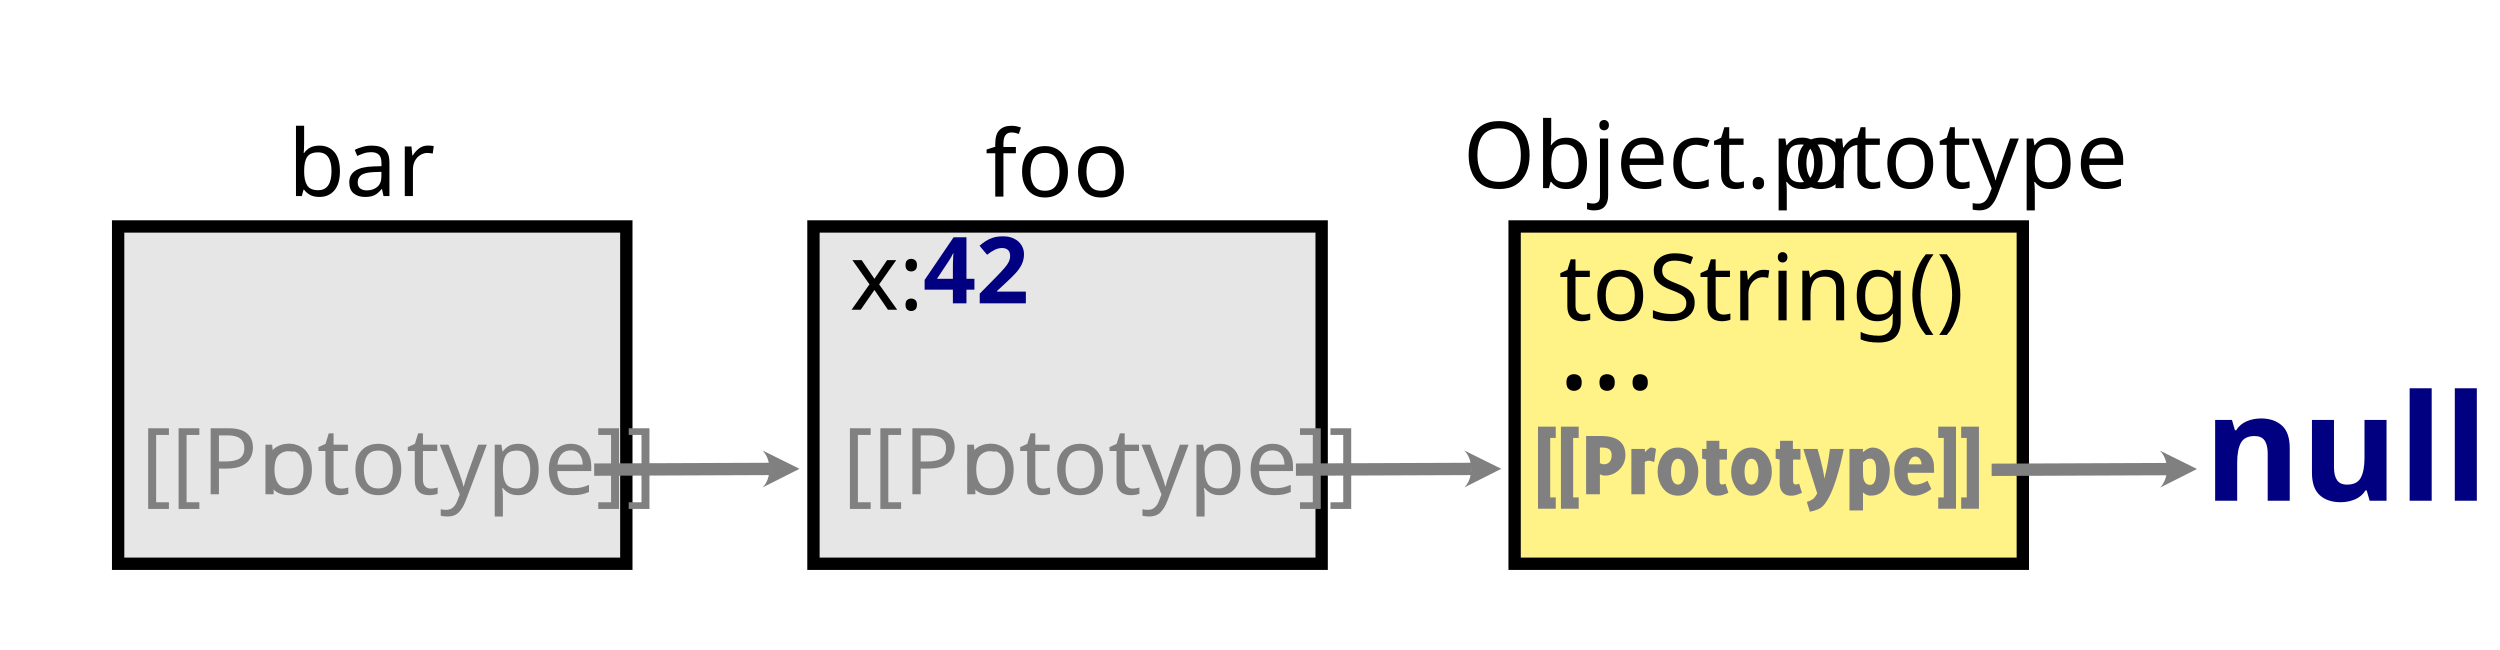
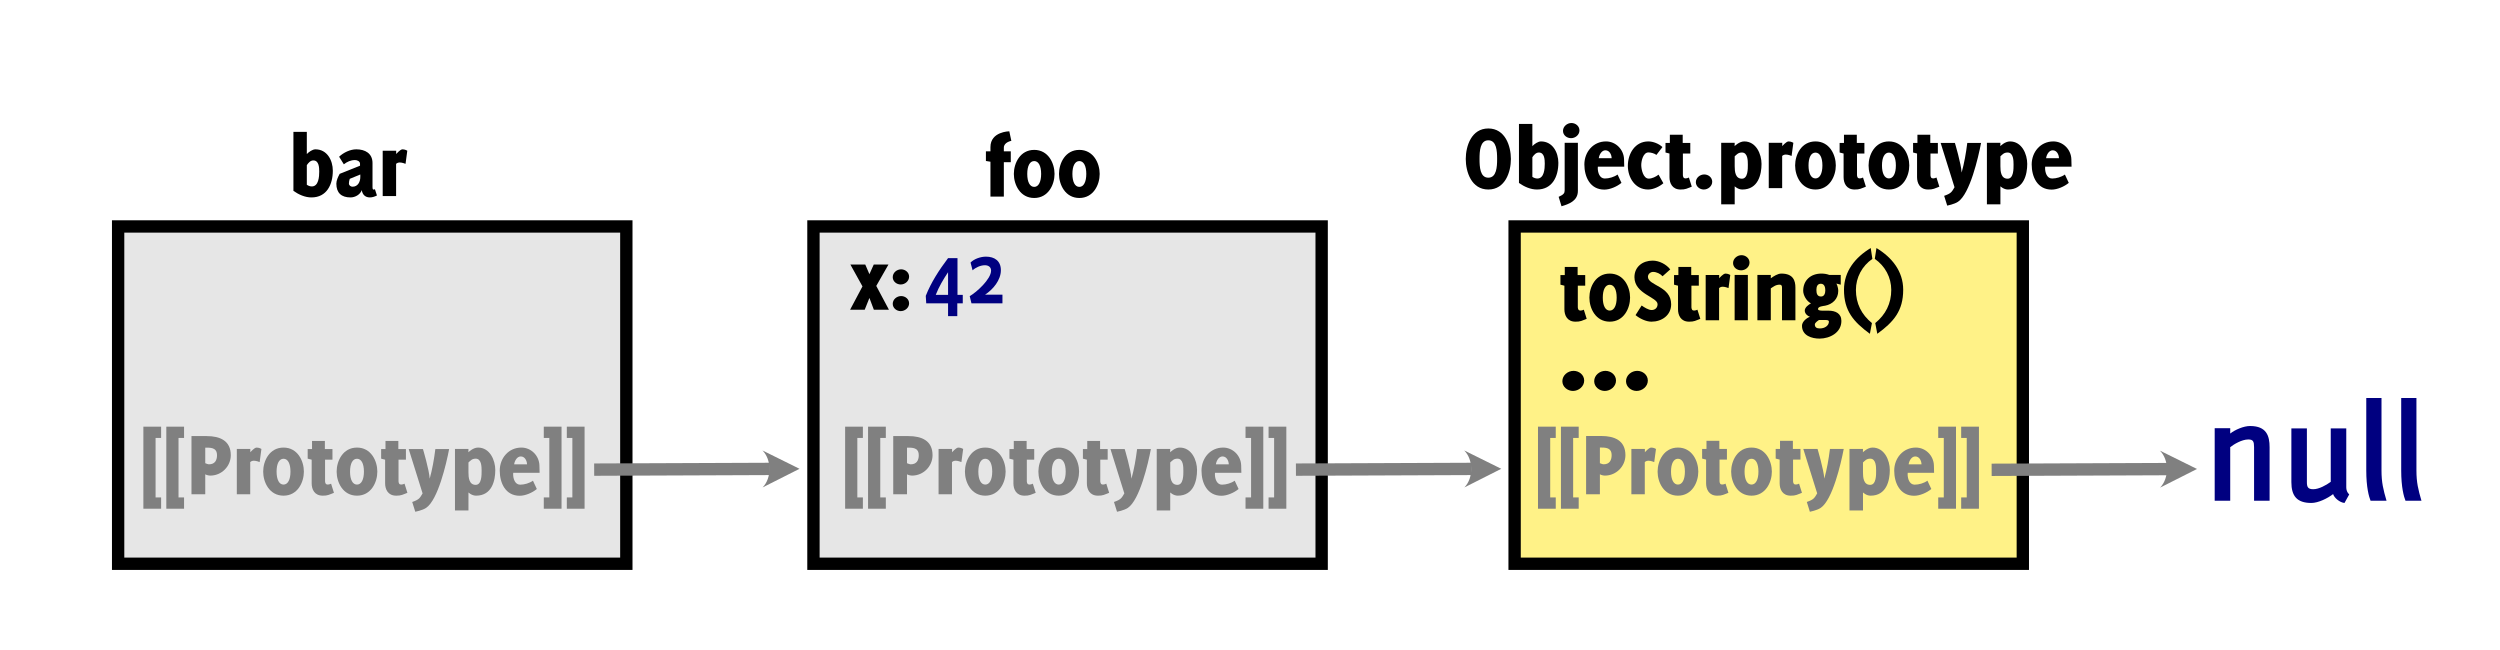
<svg xmlns="http://www.w3.org/2000/svg" width="608px" height="158px" version="1.1" xml:space="preserve" style="fill-rule:evenodd;clip-rule:evenodd;">
  <g id="Layer-1">
    <rect id="rect6003" x="28.729" y="55.074" width="123.595" height="82.032" style="fill:#e6e6e6;stroke:#000;stroke-width:3px;" />
    <g id="text6007">
-       <text x="70.076px" y="47.679px" style="font-family:'Delicious-Heavy', 'Delicious Heavy';font-weight:500;font-size:22.5px;">bar</text>
+       <path d="M75.745,48.015c3.758,0 5.197,-3.193 5.197,-6.502c0,-2.521 -1.394,-5.196 -4.228,-5.196c-0.721,0 -1.599,0.63 -2.095,1.147l0,-5.399l-3.259,0l0,14.354c1.281,0.899 2.81,1.596 4.385,1.596Zm0.451,-9c1.373,0 1.441,1.71 1.441,2.723c0,1.193 -0.135,3.602 -1.802,3.602c-0.428,0 -0.855,-0.158 -1.216,-0.405l0,-4.772c0.361,-0.541 0.879,-1.148 1.577,-1.148Z" style="fill-rule:nonzero;" />
+       <path d="M91.674,47.543l-0.495,-1.529c-0.09,0.045 -0.202,0.09 -0.315,0.09c-0.27,0 -0.27,-0.382 -0.27,-0.584l0,-5.875c0,-2.339 -1.798,-3.328 -3.935,-3.328c-1.487,0 -3.129,0.787 -4.185,1.799l1.146,1.844c0.81,-0.63 1.687,-1.035 2.723,-1.035c0.518,0 1.216,0.292 1.216,0.9l0,0.473l-4.95,1.981c-0.382,0.697 -0.809,1.598 -0.809,2.386c0,2.248 1.236,3.35 3.44,3.35c1.126,0 2.342,-0.675 2.747,-1.776c0.135,1.011 0.786,1.776 1.955,1.776c0.607,0 1.192,-0.203 1.732,-0.472Zm-4.047,-5.107l0,0.608c0,1.17 -0.586,2.363 -1.892,2.363c-0.45,0 -0.878,-0.315 -0.878,-0.787c0,-0.361 0.09,-0.788 0.202,-1.126l2.568,-1.058Z" style="fill-rule:nonzero;" />
+       <path d="M98.627,39.847l0.427,-3.192c0,0 -0.517,-0.338 -1.17,-0.338c-0.562,0 -1.53,1.147 -1.53,1.147l0,-0.809l-3.282,0l0,11.022l3.26,0l0,-7.83c0,0 0.315,-0.337 0.877,-0.337c0.63,0 1.418,0.337 1.418,0.337Z" style="fill-rule:nonzero;" />
    </g>
    <g id="text60071" />
    <g id="text60072" />
    <g id="text60073" />
    <g id="text60074" />
    <g id="text7018">
-       <text x="34.237px" y="120.21px" style="font-family:'Delicious-Heavy', 'Delicious Heavy';font-weight:500;font-size:22.5px;fill:#808080;">[[Pr<tspan x="63.464px " y="120.21px ">o</tspan>totype]]</text>
+       <path d="M39.185,123.719l0,-2.742l-1.35,0l0,-14.471l1.35,0l0,-2.742l-4.317,0l0,19.955l4.317,0Z" style="fill:#808080;fill-rule:nonzero;" />
+       <path d="M44.765,123.719l0,-2.742l-1.35,0l0,-14.471l1.35,0l0,-2.742l-4.317,0l0,19.955l4.317,0Z" style="fill:#808080;fill-rule:nonzero;" />
+       <path d="M56.128,110.705c0,-3.567 -2.698,-4.646 -5.827,-4.646l-3.733,0l0,14.15l3.35,0l0,-4.86c0.338,0.202 0.878,0.315 1.239,0.315c2.723,0 4.971,-2.248 4.971,-4.959Zm-3.35,-0.022c0,1.298 -0.54,2.239 -1.959,2.239c-0.225,0 -0.676,-0.179 -0.901,-0.269l0,-3.784l0.495,0c1.307,0 2.365,0.291 2.365,1.814Z" style="fill:#808080;fill-rule:nonzero;" />
+       <path d="M63.148,112.379l0.427,-3.193c0,0 -0.517,-0.337 -1.17,-0.337c-0.562,0 -1.53,1.147 -1.53,1.147l0,-0.81l-3.282,0l0,11.023l3.26,0l0,-7.83c0,0 0.315,-0.338 0.877,-0.338c0.63,0 1.418,0.338 1.418,0.338Z" style="fill:#808080;fill-rule:nonzero;" />
+       <path d="M68.954,120.546c3.42,0 4.949,-3.237 4.949,-5.848c0,-2.611 -1.529,-5.849 -4.949,-5.849c-3.42,0 -4.948,3.238 -4.948,5.849c0,2.611 1.528,5.848 4.948,5.848Zm0,-8.977c1.059,0 1.689,1.17 1.689,3.129c0,1.936 -0.63,3.151 -1.689,3.151c-1.058,0 -1.689,-1.193 -1.689,-3.151c0,-1.959 0.631,-3.129 1.689,-3.129Z" style="fill:#808080;fill-rule:nonzero;" />
+       <path d="M79.888,120.367c0.36,-0.111 1.327,-0.515 1.327,-0.515l-0.697,-2.222c0,0 -0.608,0.337 -1.103,0.157c-0.315,-0.09 -0.36,-0.651 -0.36,-0.785l0,-5.208l1.8,0l0,-2.585l-1.845,0l0,-1.98l-3.124,0l0,1.98l-1.058,0l0,2.338l0.968,0.247l0,5.746c0,1.459 0.674,3.006 2.697,3.006c0.585,0 0.99,-0.044 1.395,-0.179Z" style="fill:#808080;fill-rule:nonzero;" />
+       <path d="M86.819,120.546c3.42,0 4.949,-3.237 4.949,-5.848c0,-2.611 -1.529,-5.849 -4.949,-5.849c-3.42,0 -4.948,3.238 -4.948,5.849c0,2.611 1.528,5.848 4.948,5.848Zm0,-8.977c1.059,0 1.689,1.17 1.689,3.129c0,1.936 -0.63,3.151 -1.689,3.151c-1.058,0 -1.689,-1.193 -1.689,-3.151c0,-1.959 0.631,-3.129 1.689,-3.129Z" style="fill:#808080;fill-rule:nonzero;" />
+       <path d="M97.753,120.367c0.36,-0.111 1.327,-0.515 1.327,-0.515l-0.697,-2.222c0,0 -0.608,0.337 -1.103,0.157c-0.315,-0.09 -0.36,-0.651 -0.36,-0.785l0,-5.208l1.8,0l0,-2.585l-1.845,0l0,-1.98l-3.124,0l0,1.98l-1.058,0l0,2.338l0.968,0.247l0,5.746c0,1.459 0.674,3.006 2.697,3.006c0.585,0 0.99,-0.044 1.395,-0.179Z" style="fill:#808080;fill-rule:nonzero;" />
+       <path d="M104.504,116.42c-0.135,-2.18 -1.642,-7.211 -1.642,-7.211l-3.465,0l3.375,10.783c-0.653,1.101 -0.765,1.483 -2.52,2.09l0.742,2.379c0,0 1.733,-0.335 2.633,-0.941c2.88,-1.932 4.927,-10.74 5.602,-14.311l-3.352,0c-0.315,2.537 -0.743,4.941 -1.373,7.211Z" style="fill:#808080;fill-rule:nonzero;" />
+       <path d="M115.777,120.546c3.892,0 4.678,-3.71 4.678,-6.231c0,-2.341 -1.281,-5.466 -4.205,-5.466c-1.216,0 -2.342,1.146 -2.342,1.146l0.022,-0.809l-3.282,0l0,14.96l3.282,0l0,-4.386c0,0 0.789,0.786 1.847,0.786Zm-0.09,-9c1.419,0 1.441,1.959 1.441,2.949c0,0.968 0.045,3.422 -1.441,3.422c-1.621,0 -1.757,-1.779 -1.757,-3.039l0,-2.409c0.496,-0.427 0.834,-0.923 1.757,-0.923Z" style="fill:#808080;fill-rule:nonzero;" />
+       <path d="M131.233,114.989c0,-0.607 -0.023,-1.191 -0.045,-1.798c-0.068,-2.364 -2.003,-4.342 -4.388,-4.342c-3.126,0 -5.262,2.586 -5.262,5.601c0,3.016 1.394,6.119 4.857,6.119c1.373,0 3.083,-0.742 4.163,-1.641l-0.945,-2.025c-0.833,0.608 -2.093,0.969 -3.105,0.969c-1.283,0 -1.71,-1.487 -1.71,-2.523c0,-0.112 0,-0.248 0.022,-0.36l6.413,0Zm-3.06,-2.067l-3.128,0c0.09,-0.789 0.675,-1.916 1.598,-1.916c1.012,0 1.507,1.037 1.53,1.916Z" style="fill:#808080;fill-rule:nonzero;" />
+       <path d="M136.567,123.72l-4.32,0l0,-2.745l1.35,0l0,-14.467l-1.35,0l0,-2.745l4.32,0l0,19.957Z" style="fill:#808080;fill-rule:nonzero;" />
+       <path d="M142.169,123.72l-4.32,0l0,-2.745l1.35,0l0,-14.467l-1.35,0l0,-2.745l4.32,0l0,19.957Z" style="fill:#808080;fill-rule:nonzero;" />
    </g>
    <g id="text70181" />
    <g id="text70182" />
    <g id="text70183" />
    <g id="text70184" />
    <rect id="rect6003-9" x="197.831" y="55.074" width="123.595" height="82.032" style="fill:#e6e6e6;stroke:#000;stroke-width:3px;" />
    <g id="text4795">
-       <text x="239.592px" y="47.814px" style="font-family:'Delicious-Heavy', 'Delicious Heavy';font-weight:500;font-size:22.5px;">foo</text>
+       <path d="M245.958,34.255l-0.495,-2.325c0,0 -4.587,0.045 -4.587,3.842l0,1.04l-1.103,0l0,2.338l1.103,0.18l0,8.482l3.259,0l0,-8.37l1.688,0l0,-2.63l-1.688,0l0,-0.905c0,-1.335 1.823,-1.652 1.823,-1.652Z" style="fill-rule:nonzero;" />
+       <path d="M251.517,48.15c3.42,0 4.948,-3.238 4.948,-5.849c0,-2.611 -1.528,-5.849 -4.948,-5.849c-3.42,0 -4.949,3.238 -4.949,5.849c0,2.611 1.529,5.849 4.949,5.849Zm0,-8.978c1.058,0 1.689,1.171 1.689,3.129c0,1.936 -0.631,3.151 -1.689,3.151c-1.059,0 -1.689,-1.193 -1.689,-3.151c0,-1.958 0.63,-3.129 1.689,-3.129Z" style="fill-rule:nonzero;" />
+       <path d="M262.497,48.15c3.42,0 4.948,-3.238 4.948,-5.849c0,-2.611 -1.528,-5.849 -4.948,-5.849c-3.42,0 -4.949,3.238 -4.949,5.849c0,2.611 1.529,5.849 4.949,5.849Zm0,-8.978c1.058,0 1.689,1.171 1.689,3.129c0,1.936 -0.631,3.151 -1.689,3.151c-1.059,0 -1.689,-1.193 -1.689,-3.151c0,-1.958 0.63,-3.129 1.689,-3.129Z" style="fill-rule:nonzero;" />
    </g>
    <g id="text47951" />
    <g id="text47952" />
    <g id="text47953" />
    <g id="text47954" />
    <g id="text47955" />
    <g id="text47956" />
    <g id="text47957" />
    <g id="text47958" />
    <g id="text47959" />
    <g id="text479510" />
    <g id="text479511" />
    <g id="text479512" />
    <g id="text479513" />
    <g id="text479514" />
    <g id="text479515" />
    <g id="text479516" />
    <g id="text479517" />
    <g id="text479518" />
    <g id="text479519" />
    <g id="text1254" />
    <g id="text1620" />
-     <text x="206.695px" y="75.331px" style="font-family:'Delicious-Heavy', 'Delicious Heavy';font-weight:500;font-size:22.5px;">x:</text>
-     <text x="224.493px" y="73.776px" style="font-family:'Delicious-Bold', 'Delicious';font-weight:700;font-size:22.5px;fill:#000080;">42</text>
+     <path d="M212.523,75.329l3.667,0l-3.082,-5.791l2.97,-5.208l-3.578,0l-1.057,2.356l-1.013,-2.356l-3.622,0l2.947,5.32l-3.015,5.679l3.555,0l1.148,-2.872l1.08,2.872Z" style="fill-rule:nonzero;" />
+     <path d="M219.048,75.667c1.034,0 2.046,-0.809 2.046,-1.889c0,-1.056 -0.944,-1.776 -1.934,-1.776c-1.056,0 -2.046,0.81 -2.046,1.889c0,1.034 0.945,1.776 1.934,1.776Zm0,-6.48c1.034,0 2.046,-0.81 2.046,-1.911c0,-1.034 -0.944,-1.776 -1.934,-1.776c-1.056,0 -2.046,0.809 -2.046,1.911c0,1.034 0.945,1.776 1.934,1.776Z" style="fill-rule:nonzero;" />
+     <path d="M234.144,73.775l0,-2.068l-1.283,0l0,-8.932l-2.292,0c-2.138,2.849 -4.118,5.857 -5.423,9.18l0.113,1.82l5.31,0l0,3.105l2.247,0l0,-3.105l1.328,0Zm-3.575,-2.068l-2.993,0c0.765,-1.975 1.868,-3.816 2.993,-5.499l0,5.499Z" style="fill:#000080;fill-rule:nonzero;" />
+     <path d="M243.796,73.775l0,-2.113l-4.227,0c1.934,-1.26 3.845,-3.534 3.845,-5.942c0,-2.249 -1.506,-3.305 -3.643,-3.305c-1.237,0 -2.835,0.517 -3.735,1.438l0.495,1.89c0.743,-0.698 1.958,-1.238 2.993,-1.238c0.81,0 1.507,0.405 1.507,1.305c0,2.071 -3.532,5.267 -5.197,6.212l0.427,1.753l7.535,0Z" style="fill:#000080;fill-rule:nonzero;" />
    <path id="path6044-5-3-1" d="M185.427,109.547l9.018,4.464l-8.982,4.536c2.241,-2.259 2.223,-6.759 -0.036,-9Z" style="fill:#808080;" />
    <path d="M144.503,114.213c0,0 28.915,-0.117 42.742,-0.173" style="fill:none;stroke:#808080;stroke-width:3px;" />
    <rect id="rect6003-9-3" x="368.354" y="55.074" width="123.595" height="82.032" style="fill:#fff287;stroke:#000;stroke-width:3px;" />
    <g id="text4795-1">
-       <text x="355.797px" y="45.755px" style="font-family:'Delicious-Heavy', 'Delicious Heavy';font-weight:500;font-size:22.5px;">Object.pr<tspan x="436.032px " y="45.755px ">o</tspan>totype</text>
+       <path d="M367.451,38.667c0,-3.128 -1.372,-7.423 -5.489,-7.423c-4.117,0 -5.489,4.295 -5.489,7.423c0,3.129 1.372,7.424 5.489,7.424c4.117,0 5.489,-4.295 5.489,-7.424Zm-3.35,0c0,1.913 -0.135,4.547 -2.139,4.547c-2.004,0 -2.139,-2.589 -2.139,-4.547c0,-1.935 0.135,-4.546 2.139,-4.546c2.004,0 2.139,2.611 2.139,4.546Z" style="fill-rule:nonzero;" />
+       <path d="M373.797,46.091c3.757,0 5.196,-3.193 5.196,-6.501c0,-2.522 -1.394,-5.196 -4.228,-5.196c-0.721,0 -1.599,0.629 -2.094,1.146l0,-5.399l-3.26,0l0,14.354c1.281,0.899 2.81,1.596 4.386,1.596Zm0.45,-9c1.374,0 1.441,1.711 1.441,2.724c0,1.193 -0.135,3.601 -1.801,3.601c-0.428,0 -0.856,-0.157 -1.216,-0.405l0,-4.772c0.36,-0.54 0.878,-1.148 1.576,-1.148Z" style="fill-rule:nonzero;" />
+       <path d="M379.761,50.163c1.732,-0.514 3.98,-1.279 3.98,-3.732l0,-11.702l-3.215,0l0,11.544c0,0.653 -0.18,1.035 -1.463,1.598l0.698,2.292Zm2.316,-16.56c1.034,0 2.046,-0.786 2.046,-1.888c0,-1.057 -0.944,-1.799 -1.956,-1.799c-1.034,0 -2.046,0.832 -2.046,1.911c0,1.057 0.944,1.776 1.956,1.776Z" style="fill-rule:nonzero;" />
+       <path d="M395.013,40.533c0,-0.606 -0.022,-1.19 -0.045,-1.797c-0.067,-2.365 -2.002,-4.342 -4.387,-4.342c-3.127,0 -5.263,2.585 -5.263,5.6c0,3.017 1.394,6.119 4.858,6.119c1.372,0 3.082,-0.741 4.162,-1.64l-0.945,-2.025c-0.832,0.608 -2.092,0.968 -3.105,0.968c-1.282,0 -1.71,-1.486 -1.71,-2.522c0,-0.113 0,-0.248 0.023,-0.361l6.412,0Zm-3.06,-2.067l-3.127,0c0.09,-0.788 0.675,-1.915 1.597,-1.915c1.013,0 1.508,1.036 1.53,1.915Z" style="fill-rule:nonzero;" />
+       <path d="M404.531,44.563l-1.17,-2.092c-0.608,0.495 -1.575,0.968 -2.385,0.968c-1.35,0 -1.823,-2.251 -1.823,-3.287c0,-1.013 0.45,-3.084 1.755,-3.084c0.585,0 1.485,0.248 1.935,0.608l1.463,-1.911c-0.855,-0.809 -2.25,-1.371 -3.42,-1.371c-3.262,0 -4.993,2.99 -4.993,5.938c0,2.882 1.776,5.759 4.925,5.759c1.26,0 2.768,-0.697 3.713,-1.528Z" style="fill-rule:nonzero;" />
+       <path d="M410.111,45.912c0.36,-0.112 1.327,-0.515 1.327,-0.515l-0.697,-2.222c0,0 -0.608,0.336 -1.103,0.157c-0.315,-0.09 -0.36,-0.651 -0.36,-0.786l0,-5.208l1.8,0l0,-2.584l-1.845,0l0,-1.98l-3.125,0l0,1.98l-1.057,0l0,2.337l0.967,0.247l0,5.747c0,1.459 0.675,3.006 2.698,3.006c0.585,0 0.99,-0.045 1.395,-0.179Z" style="fill-rule:nonzero;" />
+       <path d="M414.364,46.091c1.035,0 2.047,-0.809 2.047,-1.889c0,-1.056 -0.945,-1.776 -1.934,-1.776c-1.057,0 -2.046,0.81 -2.046,1.889c0,1.034 0.944,1.776 1.933,1.776Z" style="fill-rule:nonzero;" />
+       <path d="M423.725,46.091c3.891,0 4.678,-3.71 4.678,-6.231c0,-2.341 -1.281,-5.466 -4.205,-5.466c-1.216,0 -2.342,1.146 -2.342,1.146l0.022,-0.809l-3.282,0l0,14.96l3.282,0l0,-4.387c0,0 0.788,0.787 1.847,0.787Zm-0.09,-9c1.418,0 1.441,1.958 1.441,2.949c0,0.968 0.045,3.421 -1.441,3.421c-1.622,0 -1.757,-1.778 -1.757,-3.039l0,-2.408c0.495,-0.428 0.833,-0.923 1.757,-0.923Z" style="fill-rule:nonzero;" />
+       <path d="M435.716,37.924l0.427,-3.193c0,0 -0.517,-0.337 -1.17,-0.337c-0.562,0 -1.53,1.146 -1.53,1.146l0,-0.809l-3.282,0l0,11.022l3.26,0l0,-7.829c0,0 0.315,-0.338 0.877,-0.338c0.63,0 1.418,0.338 1.418,0.338Z" style="fill-rule:nonzero;" />
+       <path d="M441.522,46.091c3.42,0 4.949,-3.238 4.949,-5.849c0,-2.611 -1.529,-5.848 -4.949,-5.848c-3.42,0 -4.949,3.237 -4.949,5.848c0,2.611 1.529,5.849 4.949,5.849Zm0,-8.978c1.058,0 1.689,1.171 1.689,3.129c0,1.936 -0.631,3.152 -1.689,3.152c-1.058,0 -1.689,-1.193 -1.689,-3.152c0,-1.958 0.631,-3.129 1.689,-3.129Z" style="fill-rule:nonzero;" />
+       <path d="M452.456,45.912c0.36,-0.112 1.327,-0.515 1.327,-0.515l-0.697,-2.222c0,0 -0.608,0.336 -1.103,0.157c-0.315,-0.09 -0.36,-0.651 -0.36,-0.786l0,-5.208l1.8,0l0,-2.584l-1.845,0l0,-1.98l-3.125,0l0,1.98l-1.057,0l0,2.337l0.967,0.247l0,5.747c0,1.459 0.675,3.006 2.698,3.006c0.585,0 0.99,-0.045 1.395,-0.179Z" style="fill-rule:nonzero;" />
+       <path d="M459.387,46.091c3.42,0 4.949,-3.238 4.949,-5.849c0,-2.611 -1.529,-5.848 -4.949,-5.848c-3.42,0 -4.949,3.237 -4.949,5.848c0,2.611 1.529,5.849 4.949,5.849Zm0,-8.978c1.058,0 1.689,1.171 1.689,3.129c0,1.936 -0.631,3.152 -1.689,3.152c-1.058,0 -1.689,-1.193 -1.689,-3.152c0,-1.958 0.631,-3.129 1.689,-3.129Z" style="fill-rule:nonzero;" />
+       <path d="M470.321,45.912c0.36,-0.112 1.327,-0.515 1.327,-0.515l-0.697,-2.222c0,0 -0.608,0.336 -1.103,0.157c-0.315,-0.09 -0.36,-0.651 -0.36,-0.786l0,-5.208l1.8,0l0,-2.584l-1.845,0l0,-1.98l-3.125,0l0,1.98l-1.057,0l0,2.337l0.967,0.247l0,5.747c0,1.459 0.675,3.006 2.698,3.006c0.585,0 0.99,-0.045 1.395,-0.179Z" style="fill-rule:nonzero;" />
+       <path d="M477.072,41.964c-0.135,-2.179 -1.643,-7.21 -1.643,-7.21l-3.465,0l3.375,10.783c-0.652,1.101 -0.765,1.483 -2.52,2.089l0.743,2.38c0,0 1.732,-0.335 2.632,-0.942c2.88,-1.932 4.928,-10.74 5.603,-14.31l-3.353,0c-0.315,2.537 -0.742,4.941 -1.372,7.21Z" style="fill-rule:nonzero;" />
+       <path d="M488.345,46.091c3.891,0 4.678,-3.71 4.678,-6.231c0,-2.341 -1.281,-5.466 -4.205,-5.466c-1.216,0 -2.342,1.146 -2.342,1.146l0.022,-0.809l-3.282,0l0,14.96l3.282,0l0,-4.387c0,0 0.788,0.787 1.847,0.787Zm-0.09,-9c1.418,0 1.441,1.958 1.441,2.949c0,0.968 0.045,3.421 -1.441,3.421c-1.622,0 -1.757,-1.778 -1.757,-3.039l0,-2.408c0.495,-0.428 0.833,-0.923 1.757,-0.923Z" style="fill-rule:nonzero;" />
+       <path d="M503.801,40.533c0,-0.606 -0.023,-1.19 -0.045,-1.797c-0.068,-2.365 -2.003,-4.342 -4.388,-4.342c-3.126,0 -5.262,2.585 -5.262,5.6c0,3.017 1.394,6.119 4.857,6.119c1.373,0 3.083,-0.741 4.163,-1.64l-0.945,-2.025c-0.833,0.608 -2.093,0.968 -3.105,0.968c-1.283,0 -1.71,-1.486 -1.71,-2.522c0,-0.113 0,-0.248 0.022,-0.361l6.413,0Zm-3.06,-2.067l-3.128,0c0.09,-0.788 0.675,-1.915 1.598,-1.915c1.012,0 1.507,1.036 1.53,1.915Z" style="fill-rule:nonzero;" />
    </g>
    <g id="text4795-11" />
    <g id="text4795-12" />
    <g id="text4795-13" />
    <g id="text7022-9">
-       <text x="379.112px" y="77.895px" style="font-family:'Delicious-Heavy', 'Delicious Heavy';font-weight:500;font-size:22.5px;">toString()</text>
+       <path d="M384.556,78.053c0.36,-0.112 1.327,-0.516 1.327,-0.516l-0.697,-2.222c0,0 -0.608,0.337 -1.103,0.157c-0.315,-0.089 -0.36,-0.651 -0.36,-0.785l0,-5.208l1.8,0l0,-2.585l-1.845,0l0,-1.98l-3.125,0l0,1.98l-1.057,0l0,2.338l0.967,0.247l0,5.746c0,1.459 0.675,3.007 2.698,3.007c0.585,0 0.99,-0.045 1.395,-0.179Z" style="fill-rule:nonzero;" />
+       <path d="M391.487,78.232c3.42,0 4.949,-3.238 4.949,-5.849c0,-2.611 -1.529,-5.849 -4.949,-5.849c-3.42,0 -4.949,3.238 -4.949,5.849c0,2.611 1.529,5.849 4.949,5.849Zm0,-8.978c1.058,0 1.689,1.171 1.689,3.129c0,1.936 -0.631,3.151 -1.689,3.151c-1.058,0 -1.689,-1.193 -1.689,-3.151c0,-1.958 0.631,-3.129 1.689,-3.129Z" style="fill-rule:nonzero;" />
+       <path d="M406.426,74.004c0,-4.456 -5.648,-4.524 -5.648,-6.685c0,-0.675 0.608,-1.192 1.262,-1.192c0.811,0 1.755,0.45 2.295,1.057l1.866,-1.664c-0.944,-1.237 -2.698,-2.136 -4.274,-2.136c-2.43,0 -4.431,1.484 -4.431,4.025c0,4.097 5.625,4.839 5.625,6.572c0,0.878 -0.608,1.418 -1.464,1.418c-0.744,0 -1.823,-0.675 -2.408,-1.103l-1.483,2.34c0.989,0.831 2.562,1.596 3.868,1.596c2.499,0 4.792,-1.551 4.792,-4.228Z" style="fill-rule:nonzero;" />
+       <path d="M412.186,78.053c0.36,-0.112 1.327,-0.516 1.327,-0.516l-0.697,-2.222c0,0 -0.608,0.337 -1.103,0.157c-0.315,-0.089 -0.36,-0.651 -0.36,-0.785l0,-5.208l1.8,0l0,-2.585l-1.845,0l0,-1.98l-3.125,0l0,1.98l-1.057,0l0,2.338l0.967,0.247l0,5.746c0,1.459 0.675,3.007 2.698,3.007c0.585,0 0.99,-0.045 1.395,-0.179Z" style="fill-rule:nonzero;" />
+       <path d="M420.376,70.064l0.427,-3.192c0,0 -0.517,-0.338 -1.17,-0.338c-0.562,0 -1.53,1.147 -1.53,1.147l0,-0.809l-3.282,0l0,11.022l3.26,0l0,-7.83c0,0 0.315,-0.337 0.877,-0.337c0.63,0 1.418,0.337 1.418,0.337Z" style="fill-rule:nonzero;" />
+       <path d="M421.863,77.894l3.215,0l0,-11.025l-3.215,0l0,11.025Zm1.574,-12.15c1.034,0 2.046,-0.787 2.046,-1.889c0,-1.056 -0.944,-1.798 -1.956,-1.798c-1.034,0 -2.046,0.832 -2.046,1.911c0,1.057 0.944,1.776 1.956,1.776Z" style="fill-rule:nonzero;" />
+       <path d="M433.383,77.894l3.26,0l0,-7.965c0,-1.642 -0.517,-3.395 -3.417,-3.395c-0.901,0 -1.87,0.652 -2.568,1.147l0,-0.81l-3.26,0l0,11.023l3.26,0l0,-7.762c0.586,-0.36 1.149,-0.9 2.162,-0.9c0.428,0 0.563,0.247 0.563,0.697l0,7.965Z" style="fill-rule:nonzero;" />
+       <path d="M446.611,68.962l1.057,0.27l0,-2.361l-2.766,0c-0.629,-0.247 -1.304,-0.337 -1.935,-0.337c-2.633,0 -4.431,1.663 -4.431,4.184c0,1.059 0.787,2.521 1.888,3.06c-0.562,0.315 -1.506,0.968 -1.506,1.755c0,0.719 0.652,1.326 1.259,1.506c-0.832,0.293 -1.934,1.216 -1.934,2.184c0,2.429 2.428,3.126 4.274,3.126c2.475,0 5.309,-1.438 5.309,-4.297c0,-1.845 -1.462,-2.497 -3.126,-2.497l-0.719,0c-0.451,0 -1.847,0.09 -1.847,-0.382c0,-0.675 1.284,-0.742 1.757,-0.832c1.753,-0.338 3.17,-1.642 3.17,-3.578c0,-1.013 -0.45,-1.801 -0.45,-1.801Zm-3.058,8.865c0.428,0 1.237,-0.068 1.237,0.383c0,0.991 -1.012,1.667 -2.183,1.667c-0.744,0 -1.239,-0.225 -1.239,-0.969c0,-0.473 0.991,-1.081 0.991,-1.081l1.194,0Zm-0.721,-8.82c0.879,0 1.081,0.878 1.081,1.598c0,0.609 -0.18,1.509 -1.036,1.509c-0.969,0 -1.126,-0.81 -1.126,-1.621c0,-0.721 0.202,-1.486 1.081,-1.486Z" style="fill-rule:nonzero;" />
+       <path d="M455.251,78.57c-2.543,-2.07 -3.893,-4.77 -3.893,-8.055c0,-3.06 1.508,-5.827 4.005,-7.56l-0.405,-2.632c-3.735,2.25 -6.5,5.625 -6.5,10.147c0,5.153 2.338,7.808 6.298,10.71l0.495,-2.61Z" style="fill-rule:nonzero;" />
+       <path d="M462.857,70.47c0,5.153 -2.318,7.808 -6.3,10.71l-0.495,-2.61c2.542,-2.07 3.892,-4.77 3.892,-8.055c0,-3.06 -1.507,-5.827 -4.005,-7.56l0.405,-2.632c3.735,2.25 6.503,5.625 6.503,10.147Z" style="fill-rule:nonzero;" />
    </g>
    <g id="text7022-91" />
    <g id="text7022-92" />
    <g id="text7022-93" />
    <g id="text8102">
-       <text x="378.795px" y="94.629px" style="font-family:'Delicious-Heavy', 'Delicious Heavy';font-weight:500;font-size:30px;">...</text>
+       <path d="M382.545,95.077c1.379,0 2.728,-1.079 2.728,-2.518c0,-1.409 -1.259,-2.368 -2.578,-2.368c-1.409,0 -2.728,1.079 -2.728,2.518c0,1.379 1.259,2.368 2.578,2.368Z" style="fill-rule:nonzero;" />
+       <path d="M390.285,95.077c1.379,0 2.728,-1.079 2.728,-2.518c0,-1.409 -1.259,-2.368 -2.578,-2.368c-1.409,0 -2.728,1.079 -2.728,2.518c0,1.379 1.259,2.368 2.578,2.368Z" style="fill-rule:nonzero;" />
+       <path d="M398.025,95.077c1.379,0 2.728,-1.079 2.728,-2.518c0,-1.409 -1.259,-2.368 -2.578,-2.368c-1.409,0 -2.728,1.079 -2.728,2.518c0,1.379 1.259,2.368 2.578,2.368Z" style="fill-rule:nonzero;" />
    </g>
    <g id="text81021" />
    <g id="text81022" />
    <g id="text81023" />
    <g>
      <path id="path6044-5-3-11" d="M525.289,109.593l9.019,4.463l-8.982,4.537c2.241,-2.26 2.222,-6.76 -0.037,-9Z" style="fill:#808080;" />
      <path d="M484.366,114.258c0,0 28.915,-0.117 42.742,-0.173" style="fill:none;stroke:#808080;stroke-width:3px;" />
-       <text x="535.911px" y="121.783px" style="font-family:'Delicious-Bold', 'Delicious';font-weight:700;font-size:36px;fill:#000080;">null</text>
+       <path d="M551.965,121.781l0,-13.032c0,-2.699 -0.72,-5.144 -4.749,-5.144c-1.549,0 -3.639,0.899 -4.827,1.834l0,-1.295l-3.776,0l0,17.637l3.776,0l0,-13.032c0.864,-0.684 2.81,-1.872 4.395,-1.872c1.189,0 1.405,0.504 1.405,1.872l0,13.032l3.776,0Z" style="fill:#000080;fill-rule:nonzero;" />
+       <path d="M571.333,120.236c0,0 -0.72,-0.54 -0.72,-1.726l0,-14.329l-3.776,0l0,13c-1.117,0.826 -2.882,1.796 -4.251,1.796c-1.333,0 -1.549,-0.575 -1.549,-1.724l0,-13.072l-3.776,0l0,13.072c0,3.342 1.33,5.068 4.856,5.068c1.694,0 3.927,-1.115 5.295,-2.157c0.288,0.934 1.618,2.049 2.769,2.157l1.152,-2.085Z" style="fill:#000080;fill-rule:nonzero;" />
+       <path d="M580.405,121.781c-0.792,-2.693 -1.224,-4.455 -1.224,-7.367l0,-17.613l-3.704,0l0,17.613c0,4.135 0.647,6.364 1.043,7.367l3.885,0Z" style="fill:#000080;fill-rule:nonzero;" />
+       <path d="M588.901,121.781c-0.792,-2.693 -1.224,-4.455 -1.224,-7.367l0,-17.613l-3.704,0l0,17.613c0,4.135 0.647,6.364 1.043,7.367l3.885,0Z" style="fill:#000080;fill-rule:nonzero;" />
    </g>
    <g id="text70185">
-       <text x="204.903px" y="120.21px" style="font-family:'Delicious-Heavy', 'Delicious Heavy';font-weight:500;font-size:22.5px;fill:#808080;">[[Pr<tspan x="234.131px " y="120.21px ">o</tspan>totype]]</text>
+       <path d="M209.852,123.719l0,-2.742l-1.35,0l0,-14.471l1.35,0l0,-2.742l-4.317,0l0,19.955l4.317,0Z" style="fill:#808080;fill-rule:nonzero;" />
+       <path d="M215.432,123.719l0,-2.742l-1.35,0l0,-14.471l1.35,0l0,-2.742l-4.317,0l0,19.955l4.317,0Z" style="fill:#808080;fill-rule:nonzero;" />
+       <path d="M226.795,110.705c0,-3.567 -2.698,-4.646 -5.828,-4.646l-3.732,0l0,14.15l3.35,0l0,-4.86c0.337,0.202 0.878,0.315 1.238,0.315c2.723,0 4.972,-2.248 4.972,-4.959Zm-3.35,-0.022c0,1.298 -0.541,2.239 -1.96,2.239c-0.225,0 -0.675,-0.179 -0.9,-0.269l0,-3.784l0.495,0c1.306,0 2.365,0.291 2.365,1.814Z" style="fill:#808080;fill-rule:nonzero;" />
+       <path d="M233.815,112.379l0.427,-3.193c0,0 -0.517,-0.337 -1.17,-0.337c-0.562,0 -1.53,1.147 -1.53,1.147l0,-0.81l-3.282,0l0,11.023l3.26,0l0,-7.83c0,0 0.315,-0.338 0.877,-0.338c0.63,0 1.418,0.338 1.418,0.338Z" style="fill:#808080;fill-rule:nonzero;" />
+       <path d="M239.621,120.546c3.42,0 4.949,-3.237 4.949,-5.848c0,-2.611 -1.529,-5.849 -4.949,-5.849c-3.42,0 -4.949,3.238 -4.949,5.849c0,2.611 1.529,5.848 4.949,5.848Zm0,-8.977c1.058,0 1.689,1.17 1.689,3.129c0,1.936 -0.631,3.151 -1.689,3.151c-1.058,0 -1.689,-1.193 -1.689,-3.151c0,-1.959 0.631,-3.129 1.689,-3.129Z" style="fill:#808080;fill-rule:nonzero;" />
+       <path d="M250.555,120.367c0.36,-0.111 1.327,-0.515 1.327,-0.515l-0.697,-2.222c0,0 -0.608,0.337 -1.103,0.157c-0.315,-0.09 -0.36,-0.651 -0.36,-0.785l0,-5.208l1.8,0l0,-2.585l-1.845,0l0,-1.98l-3.125,0l0,1.98l-1.057,0l0,2.338l0.967,0.247l0,5.746c0,1.459 0.675,3.006 2.698,3.006c0.585,0 0.99,-0.044 1.395,-0.179Z" style="fill:#808080;fill-rule:nonzero;" />
+       <path d="M257.486,120.546c3.42,0 4.949,-3.237 4.949,-5.848c0,-2.611 -1.529,-5.849 -4.949,-5.849c-3.42,0 -4.949,3.238 -4.949,5.849c0,2.611 1.529,5.848 4.949,5.848Zm0,-8.977c1.058,0 1.689,1.17 1.689,3.129c0,1.936 -0.631,3.151 -1.689,3.151c-1.058,0 -1.689,-1.193 -1.689,-3.151c0,-1.959 0.631,-3.129 1.689,-3.129Z" style="fill:#808080;fill-rule:nonzero;" />
+       <path d="M268.42,120.367c0.36,-0.111 1.327,-0.515 1.327,-0.515l-0.697,-2.222c0,0 -0.608,0.337 -1.103,0.157c-0.315,-0.09 -0.36,-0.651 -0.36,-0.785l0,-5.208l1.8,0l0,-2.585l-1.845,0l0,-1.98l-3.125,0l0,1.98l-1.057,0l0,2.338l0.967,0.247l0,5.746c0,1.459 0.675,3.006 2.698,3.006c0.585,0 0.99,-0.044 1.395,-0.179Z" style="fill:#808080;fill-rule:nonzero;" />
+       <path d="M275.171,116.42c-0.135,-2.18 -1.643,-7.211 -1.643,-7.211l-3.465,0l3.375,10.783c-0.652,1.101 -0.765,1.483 -2.52,2.09l0.743,2.379c0,0 1.732,-0.335 2.632,-0.941c2.88,-1.932 4.928,-10.74 5.603,-14.311l-3.353,0c-0.315,2.537 -0.742,4.941 -1.372,7.211Z" style="fill:#808080;fill-rule:nonzero;" />
+       <path d="M286.444,120.546c3.891,0 4.678,-3.71 4.678,-6.231c0,-2.341 -1.281,-5.466 -4.205,-5.466c-1.217,0 -2.342,1.146 -2.342,1.146l0.022,-0.809l-3.282,0l0,14.96l3.282,0l0,-4.386c0,0 0.788,0.786 1.847,0.786Zm-0.09,-9c1.418,0 1.441,1.959 1.441,2.949c0,0.968 0.045,3.422 -1.441,3.422c-1.622,0 -1.757,-1.779 -1.757,-3.039l0,-2.409c0.495,-0.427 0.833,-0.923 1.757,-0.923Z" style="fill:#808080;fill-rule:nonzero;" />
+       <path d="M301.9,114.989c0,-0.607 -0.023,-1.191 -0.045,-1.798c-0.068,-2.364 -2.003,-4.342 -4.388,-4.342c-3.127,0 -5.262,2.586 -5.262,5.601c0,3.016 1.394,6.119 4.857,6.119c1.373,0 3.083,-0.742 4.163,-1.641l-0.945,-2.025c-0.833,0.608 -2.093,0.969 -3.105,0.969c-1.283,0 -1.71,-1.487 -1.71,-2.523c0,-0.112 0,-0.248 0.022,-0.36l6.413,0Zm-3.06,-2.067l-3.128,0c0.09,-0.789 0.675,-1.916 1.598,-1.916c1.012,0 1.507,1.037 1.53,1.916Z" style="fill:#808080;fill-rule:nonzero;" />
+       <path d="M307.233,123.72l-4.32,0l0,-2.745l1.35,0l0,-14.467l-1.35,0l0,-2.745l4.32,0l0,19.957Z" style="fill:#808080;fill-rule:nonzero;" />
+       <path d="M312.836,123.72l-4.32,0l0,-2.745l1.35,0l0,-14.467l-1.35,0l0,-2.745l4.32,0l0,19.957Z" style="fill:#808080;fill-rule:nonzero;" />
    </g>
    <g id="text70186" />
    <g id="text70187" />
    <g id="text70188" />
    <g id="text70189" />
    <path id="path6044-5-3-12" d="M356.093,109.547l9.018,4.464l-8.981,4.536c2.241,-2.259 2.222,-6.759 -0.037,-9Z" style="fill:#808080;" />
    <path d="M315.169,114.213c0,0 28.916,-0.117 42.743,-0.173" style="fill:none;stroke:#808080;stroke-width:3px;" />
    <g id="text7018-0-4-7-2-6">
      <path id="path7932-2-0-2" d="M378.359,123.72l0,-2.745l-1.35,0l0,-14.468l1.35,0l0,-2.745l-4.32,0l0,19.958l4.32,0Z" style="fill:#808080;fill-rule:nonzero;" />
      <path id="path7934-7-6-1" d="M383.94,123.72l0,-2.745l-1.35,0l0,-14.468l1.35,0l0,-2.745l-4.32,0l0,19.958l4.32,0Z" style="fill:#808080;fill-rule:nonzero;" />
      <path id="path7936-2-8-7" d="M395.304,110.692c0,-3.577 -2.7,-4.657 -5.828,-4.657l-3.735,0l0,14.175l3.353,0l0,-4.86c0.337,0.202 0.877,0.315 1.237,0.315c2.723,0 4.973,-2.25 4.973,-4.973Zm-3.353,-0.023c0,1.305 -0.54,2.25 -1.957,2.25c-0.225,0 -0.675,-0.18 -0.9,-0.269l0,-3.803l0.495,0c1.305,0 2.362,0.293 2.362,1.823l0,-0.001Z" style="fill:#808080;fill-rule:nonzero;" />
      <path id="path7938-2-9-8" d="M402.308,112.38l0.427,-3.195c0,0 -0.517,-0.338 -1.17,-0.338c-0.562,0 -1.53,1.148 -1.53,1.148l0,-0.81l-3.285,0l0,11.025l3.263,0l0,-7.83c0,0 0.315,-0.338 0.877,-0.338c0.63,0 1.418,0.338 1.418,0.338Z" style="fill:#808080;fill-rule:nonzero;" />
      <path id="path7940-6-2-5" d="M408.079,120.547c3.42,0 4.95,-3.24 4.95,-5.85c0,-2.61 -1.53,-5.85 -4.95,-5.85c-3.42,0 -4.95,3.24 -4.95,5.85c0,2.61 1.53,5.85 4.95,5.85Zm0,-8.977c1.058,0 1.688,1.17 1.688,3.127c0,1.935 -0.63,3.15 -1.688,3.15c-1.057,0 -1.687,-1.192 -1.687,-3.15c0,-1.957 0.63,-3.127 1.687,-3.127Z" style="fill:#808080;fill-rule:nonzero;" />
      <path id="path7942-1-66-74" d="M419.02,120.367c0.36,-0.112 1.328,-0.517 1.328,-0.517l-0.698,-2.228c0,0 -0.607,0.338 -1.102,0.158c-0.315,-0.09 -0.36,-0.653 -0.36,-0.788l0,-5.22l1.8,0l0,-2.587l-1.845,0l0,-1.98l-3.128,0l0,1.98l-1.057,0l0,2.34l0.967,0.247l0,5.76c0,1.463 0.675,3.015 2.7,3.015c0.585,0 0.99,-0.045 1.395,-0.18l0,0Z" style="fill:#808080;fill-rule:nonzero;" />
      <path id="path7944-0-4-1" d="M425.965,120.547c3.42,0 4.95,-3.24 4.95,-5.85c0,-2.61 -1.53,-5.85 -4.95,-5.85c-3.42,0 -4.95,3.24 -4.95,5.85c0,2.61 1.53,5.85 4.95,5.85Zm0,-8.977c1.057,0 1.687,1.17 1.687,3.127c0,1.935 -0.63,3.15 -1.687,3.15c-1.058,0 -1.688,-1.192 -1.688,-3.15c0,-1.957 0.63,-3.127 1.688,-3.127Z" style="fill:#808080;fill-rule:nonzero;" />
      <path id="path7946-6-9-8" d="M436.906,120.367c0.36,-0.112 1.328,-0.517 1.328,-0.517l-0.698,-2.228c0,0 -0.607,0.338 -1.102,0.158c-0.315,-0.09 -0.36,-0.653 -0.36,-0.788l0,-5.22l1.8,0l0,-2.587l-1.845,0l0,-1.98l-3.128,0l0,1.98l-1.057,0l0,2.34l0.967,0.247l0,5.76c0,1.463 0.675,3.015 2.7,3.015c0.585,0 0.99,-0.045 1.395,-0.18l0,0Z" style="fill:#808080;fill-rule:nonzero;" />
      <path id="path7948-1-5-5" d="M443.671,116.407c-0.135,-2.182 -1.643,-7.222 -1.643,-7.222l-3.465,0l3.375,10.8c-0.652,1.102 -0.765,1.485 -2.52,2.092l0.743,2.385c0,0 1.732,-0.337 2.632,-0.945c2.88,-1.935 4.928,-10.755 5.603,-14.332l-3.353,0c-0.315,2.542 -0.742,4.95 -1.372,7.222Z" style="fill:#808080;fill-rule:nonzero;" />
      <path id="path7950-5-0-9" d="M454.923,120.547c3.893,0 4.68,-3.712 4.68,-6.232c0,-2.34 -1.282,-5.468 -4.207,-5.468c-1.215,0 -2.34,1.148 -2.34,1.148l0.023,-0.81l-3.285,0l0,14.962l3.285,0l0,-4.387c0,0 0.787,0.787 1.845,0.787l-0.001,0Zm-0.09,-9c1.418,0 1.44,1.958 1.44,2.948c0,0.967 0.045,3.42 -1.44,3.42c-1.62,0 -1.755,-1.778 -1.755,-3.038l0,-2.407c0.495,-0.428 0.833,-0.923 1.755,-0.923Z" style="fill:#808080;fill-rule:nonzero;" />
      <path id="path7952-9-4-7" d="M470.372,114.99c0,-0.608 -0.022,-1.193 -0.045,-1.8c-0.067,-2.363 -2.002,-4.343 -4.387,-4.343c-3.128,0 -5.265,2.588 -5.265,5.603c0,3.015 1.395,6.12 4.86,6.12c1.372,0 3.082,-0.743 4.162,-1.643l-0.945,-2.025c-0.832,0.608 -2.092,0.968 -3.105,0.968c-1.282,0 -1.71,-1.485 -1.71,-2.52c0,-0.113 0,-0.248 0.023,-0.36l6.412,0Zm-3.06,-2.07l-3.127,0c0.09,-0.788 0.675,-1.913 1.597,-1.913c1.013,0 1.508,1.035 1.53,1.913Z" style="fill:#808080;fill-rule:nonzero;" />
      <path id="path7954-4-8-5" d="M475.698,123.72l-4.32,0l0,-2.745l1.35,0l0,-14.468l-1.35,0l0,-2.745l4.32,0l0,19.958Z" style="fill:#808080;fill-rule:nonzero;" />
      <path id="path7956-9-7-3" d="M481.279,123.72l-4.32,0l0,-2.745l1.35,0l0,-14.468l-1.35,0l0,-2.745l4.32,0l0,19.958Z" style="fill:#808080;fill-rule:nonzero;" />
    </g>
    <g id="text7018-0-4-7-2-61" />
    <g id="text7018-0-4-7-2-62" />
    <g id="text7018-0-4-7-2-63" />
    <g id="text4795-14" />
    <g id="text7022-94" />
    <g id="text81024" />
    <g id="text7018-0-4-7-2-64" />
    <g id="text4795-15" />
    <g id="text4795-16" />
    <g id="text7022-95" />
    <g id="text7022-96" />
    <g id="text81025" />
    <g id="text81026" />
    <g id="text7018-0-4-7-2-65" />
    <g id="text7018-0-4-7-2-66" />
    <g>
      <g id="text4795-17" />
      <g id="text7022-97" />
      <g id="text81027" />
      <g id="text7018-0-4-7-2-67" />
    </g>
    <g id="text4795-18" />
    <g id="text4795-19" />
    <g id="text4795-110" />
    <g id="text7022-98" />
    <g id="text7022-99" />
    <g id="text7022-910" />
    <g id="text81028" />
    <g id="text81029" />
    <g id="text810210" />
    <g id="text7018-0-4-7-2-68" />
    <g id="text7018-0-4-7-2-69" />
    <g id="text7018-0-4-7-2-610" />
    <g id="text4795-111" />
    <g id="text4795-112" />
    <g id="text4795-113" />
    <g id="text4795-114" />
    <g id="text7022-911" />
    <g id="text810211" />
    <g id="text7018-0-4-7-2-611" />
    <g id="text4795-115" />
    <g id="text7022-912" />
    <g id="text810212" />
    <g id="text7018-0-4-7-2-612" />
    <g id="text4795-116" />
    <g id="text7022-913" />
    <g id="text810213" />
    <g id="text7018-0-4-7-2-613" />
    <g>
      <g id="text479520" />
      <g id="text701810" />
    </g>
    <g id="text479521" />
    <g id="text479522" />
    <g id="text479523" />
    <g id="text479524" />
    <g id="text479525" />
    <g id="text479526" />
    <g id="text479527" />
    <g id="text479528" />
    <g id="text479529" />
    <g id="text479530" />
    <g id="text479531" />
    <g id="text479532" />
    <g id="text479533" />
    <g id="text479534" />
    <g id="text701811" />
    <g id="text701812" />
    <g id="text701813" />
    <g id="text701814" />
    <g id="text701815" />
    <g id="text701816" />
    <g id="text701817" />
    <g id="text701818" />
    <g id="text701819" />
    <g id="text701820" />
    <g id="text701821" />
    <g id="text701822" />
    <g id="text701823" />
    <g id="text479535" />
    <g id="text479536" />
    <g id="text479537" />
    <g id="text479538" />
    <g id="text479539" />
    <g id="text479540" />
    <g id="text479541" />
    <g id="text479542" />
    <g id="text479543" />
    <g id="text479544" />
    <g id="text479545" />
    <g id="text479546" />
    <g id="text479547" />
    <g id="text479548" />
    <g id="text479549" />
    <g id="text701824" />
    <g id="text701825" />
    <g id="text701826" />
    <g id="text701827" />
    <g id="text701828" />
    <g id="text701829" />
    <g id="text701830" />
    <g id="text701831" />
    <g id="text701832" />
    <g id="text701833" />
    <g id="text701834" />
    <g id="text701835" />
    <g id="text701836" />
    <g id="text479550" />
    <g id="text701837" />
    <g id="text479551" />
    <g id="text701838" />
    <g id="text4795-1-6" />
    <g id="text7022-9-2" />
    <g id="text7018-0-4-7-6" />
    <g id="text8102-5" />
    <g id="text7022-9-2-6" />
    <g id="text4795-1-61" />
    <g id="text4795-1-62" />
    <g id="text7022-9-21" />
    <g id="text7022-9-22" />
    <g id="text7018-0-4-7-61" />
    <g id="text7018-0-4-7-62" />
    <g id="text8102-51" />
    <g id="text8102-52" />
    <g id="text7022-9-2-61" />
    <g id="text7022-9-2-62" />
    <g id="text4795-1-63" />
    <g id="text7022-9-23" />
    <g id="text7018-0-4-7-63" />
    <g id="text8102-53" />
    <g id="text7022-9-2-63" />
    <g id="text4795-1-64" />
    <g id="text4795-1-65" />
    <g id="text4795-1-66" />
    <g id="text7022-9-24" />
    <g id="text7022-9-25" />
    <g id="text7022-9-26" />
    <g id="text7018-0-4-7-64" />
    <g id="text7018-0-4-7-65" />
    <g id="text7018-0-4-7-66" />
    <g id="text8102-54" />
    <g id="text8102-55" />
    <g id="text8102-56" />
    <g id="text7022-9-2-64" />
    <g id="text7022-9-2-65" />
    <g id="text7022-9-2-66" />
    <g id="text4795-1-67" />
    <g id="text7022-9-27" />
    <g id="text7018-0-4-7-67" />
    <g id="text8102-57" />
    <g id="text7022-9-2-67" />
    <g id="text4795-1-68" />
    <g id="text7022-9-28" />
    <g id="text7018-0-4-7-68" />
    <g id="text8102-58" />
    <g id="text7022-9-2-68" />
    <g id="text479552" />
    <g id="text479553" />
    <g id="text701839" />
    <g id="text701840" />
    <g id="text7022-1-0-9" />
    <g id="text7022-1-0-91" />
    <g id="text7022-1-0-92" />
    <g id="text7022-1-0-93" />
    <g id="text7022-1-0-94" />
    <g id="text7022-1-0-95" />
    <g id="text7022-1-0-96" />
    <g id="text7022-1-0-97" />
    <g id="text7022-1-0-98" />
    <g id="text7022-1-0-99" />
    <g id="text7022-1-0-910" />
    <g id="text7022-1-0-911" />
    <g id="text7022-1-0-912" />
    <g id="text6007-6-1" />
    <g id="text6007-6-11" />
    <g id="text6007-6-12" />
    <g id="text6007-6-13" />
    <g id="text6007-6-14" />
    <g id="text6007-6-15" />
    <g id="text6007-6-16" />
    <g id="text6007-6-17" />
    <g id="text6007-6-18" />
    <g id="text6007-6-19" />
    <g id="text6007-6-110" />
    <g id="text6007-6-111" />
    <g id="text6007-6-112" />
    <g id="text6007-6-113" />
    <g id="text7018-0-9" />
    <g id="text7018-0-91" />
    <g id="text7018-0-92" />
    <g id="text7018-0-93" />
    <g id="text7018-0-94" />
    <g id="text7018-0-95" />
    <g id="text7018-0-96" />
    <g id="text7018-0-97" />
    <g id="text7018-0-98" />
    <g id="text7018-0-99" />
    <g id="text7018-0-910" />
    <g id="text7018-0-911" />
    <g id="text7018-0-912" />
    <g id="text7018-0-913" />
    <g id="text7018-0-914" />
    <g id="text7018-0-915" />
    <g id="text6007-6-1-6" />
    <g id="text6007-6-1-61" />
    <g id="text6007-6-1-62" />
    <g id="text6007-6-1-63" />
    <g id="text6007-6-1-64" />
    <g id="text6007-6-1-65" />
    <g id="text6007-6-1-66" />
    <g id="text6007-6-1-67" />
    <g id="text6007-6-1-68" />
    <g id="text6007-6-1-69" />
    <g id="text6007-6-1-610" />
    <g id="text6007-6-1-611" />
    <g id="text6007-6-1-612" />
    <g id="text6007-6-1-613" />
    <g id="text7022-1-0-913" />
    <g id="text7022-1-0-914" />
    <g id="text6007-6-114" />
    <g id="text6007-6-115" />
    <g id="text7018-0-916" />
    <g id="text7018-0-917" />
    <g id="text6007-6-1-614" />
    <g id="text6007-6-1-615" />
    <g id="text701841" />
    <g id="text7022-1-0-915" />
    <g id="text7018-0-918" />
    <g id="text6007-6-1-616" />
    <g id="text701842" />
    <g id="text7022-1-0-916" />
    <g id="text7018-0-919" />
    <g id="text6007-6-1-617" />
    <g id="text701843" />
    <g id="text701844" />
    <g id="text7022-1-0-917" />
    <g id="text7022-1-0-918" />
    <g id="text7018-0-920" />
    <g id="text7018-0-921" />
    <g id="text6007-6-1-618" />
    <g id="text6007-6-1-619" />
    <g id="text479554" />
    <g id="text479555" />
    <g id="text479556" />
    <g id="text479557" />
    <g id="text479558" />
    <g id="text479559" />
    <g id="text479560" />
    <g id="text479561" />
    <g id="text479562" />
    <g id="text701845" />
    <g id="text701846" />
    <g id="text701847" />
    <g id="text701848" />
    <g id="text701849" />
    <g id="text701850" />
    <g id="text701851" />
    <g id="text701852" />
    <g id="text7022-1-0-919" />
    <g id="text7022-1-0-920" />
    <g id="text479563" />
    <g id="text479564" />
    <g id="text701853" />
    <g id="text701854" />
    <g id="text7022-1-0-921" />
    <g id="text7022-1-0-922" />
    <g id="text4795-117" />
    <g id="text4795-118" />
    <g id="text4795-119" />
    <g id="text4795-120" />
    <g id="text4795-121" />
    <g id="text4795-122" />
    <g id="text4795-123" />
    <g id="text4795-124" />
    <g id="text4795-125" />
    <g id="text7022-914" />
    <g id="text7022-915" />
    <g id="text7022-916" />
    <g id="text7022-917" />
    <g id="text7022-918" />
    <g id="text7022-919" />
    <g id="text7022-920" />
    <g id="text7022-921" />
    <g id="text7022-922" />
    <g id="text7022-923" />
    <g id="text7022-924" />
    <g id="text7022-925" />
    <g id="text810214" />
    <g id="text810215" />
    <g id="text810216" />
    <g id="text810217" />
    <g id="text810218" />
    <g id="text810219" />
    <g id="text810220" />
    <g id="text810221" />
    <g id="text810222" />
    <g id="text810223" />
    <g id="text810224" />
    <g id="text810225" />
    <g id="text7018-0-4-7-2-614" />
    <g id="text7018-0-4-7-2-615" />
    <g id="text7018-0-4-7-2-616" />
    <g id="text7018-0-4-7-2-617" />
    <g id="text7018-0-4-7-2-618" />
    <g id="text7018-0-4-7-2-619" />
    <g id="text7018-0-4-7-2-620" />
    <g id="text7018-0-4-7-2-621" />
    <g id="text7018-0-4-7-2-622" />
    <g id="text7018-0-4-7-2-623" />
    <g id="text7018-0-4-7-2-624" />
    <g id="text7018-0-4-7-2-625" />
    <g id="text6007-6-1-620" />
    <g id="text6007-6-1-621" />
    <g id="text6007-6-1-622" />
    <g id="text6007-6-1-623" />
    <g id="text6007-6-1-624" />
    <g id="text6007-6-1-625" />
    <g id="text6007-6-1-626" />
    <g id="text4795-1-69" />
    <g id="text4795-1-610" />
    <g id="text4795-1-611" />
    <g id="text4795-1-612" />
    <g id="text4795-1-613" />
    <g id="text4795-1-614" />
    <g id="text7022-9-29" />
    <g id="text7022-9-210" />
    <g id="text7022-9-211" />
    <g id="text7022-9-212" />
    <g id="text7022-9-213" />
    <g id="text7022-9-214" />
    <g id="text7018-0-4-7-69" />
    <g id="text7018-0-4-7-610" />
    <g id="text7018-0-4-7-611" />
    <g id="text7018-0-4-7-612" />
    <g id="text7018-0-4-7-613" />
    <g id="text7018-0-4-7-614" />
    <g id="text8102-59" />
    <g id="text8102-510" />
    <g id="text8102-511" />
    <g id="text8102-512" />
    <g id="text8102-513" />
    <g id="text8102-514" />
    <g id="text7022-9-2-69" />
    <g id="text7022-9-2-610" />
    <g id="text7022-9-2-611" />
    <g id="text7022-9-2-612" />
    <g id="text7022-9-2-613" />
    <g id="text7022-9-2-614" />
    <g id="text479565" />
    <g id="text479566" />
    <g id="text479567" />
    <g id="text479568" />
    <g id="text701855" />
    <g id="text701856" />
    <g id="text701857" />
    <g id="text701858" />
    <g id="text4795-1-615" />
    <g id="text4795-1-616" />
    <g id="text4795-1-617" />
    <g id="text4795-1-618" />
    <g id="text4795-1-619" />
    <g id="text4795-1-620" />
    <g id="text7018-0-4-7-615" />
    <g id="text7018-0-4-7-616" />
    <g id="text7018-0-4-7-617" />
    <g id="text7018-0-4-7-618" />
    <g id="text7018-0-4-7-619" />
    <g id="text7018-0-4-7-620" />
    <g id="text8102-515" />
    <g id="text8102-516" />
    <g id="text8102-517" />
    <g id="text8102-518" />
    <g id="text8102-519" />
    <g id="text8102-520" />
    <g id="text6007-6-1-627" />
    <g id="text6007-6-1-628" />
    <g id="text6007-6-1-629" />
    <g id="text6007-6-1-630" />
    <g id="text6007-6-1-631" />
    <g id="text6007-6-1-632" />
    <g id="text7022-926" />
    <g id="text7022-927" />
    <g id="text7022-928" />
    <g id="text7022-929" />
    <g id="text7022-930" />
    <g id="text7022-931" />
    <g id="text6007-6-116" />
    <g id="text6007-6-117" />
    <g id="text7018-0-922" />
    <g id="text7018-0-923" />
    <g id="text6007-6-1-633" />
    <g id="text6007-6-1-634" />
    <g>
      <g>
        <g id="text4795-1-621" />
      </g>
    </g>
    <g>
      <g>
        <g id="text4795-1-622" />
      </g>
    </g>
    <g>
      <g>
        <g id="text4795-1-623" />
      </g>
    </g>
    <g>
      <g>
        <g id="text4795-1-624" />
      </g>
    </g>
    <g id="text6007-6-1-635" />
    <g id="text6007-6-1-636" />
    <g id="text6007-6-1-637" />
    <g id="text6007-6-1-638" />
    <g id="text6007-6-1-639" />
    <g id="text6007-6-1-640" />
    <g id="text7022-9-215" />
    <g id="text7022-9-216" />
    <g id="text7022-9-217" />
    <g id="text7022-9-218" />
    <g id="text7022-9-219" />
    <g id="text7022-9-220" />
    <g id="text7022-9-221" />
    <g id="text7022-9-222" />
    <g id="text7022-9-223" />
  </g>
</svg>
